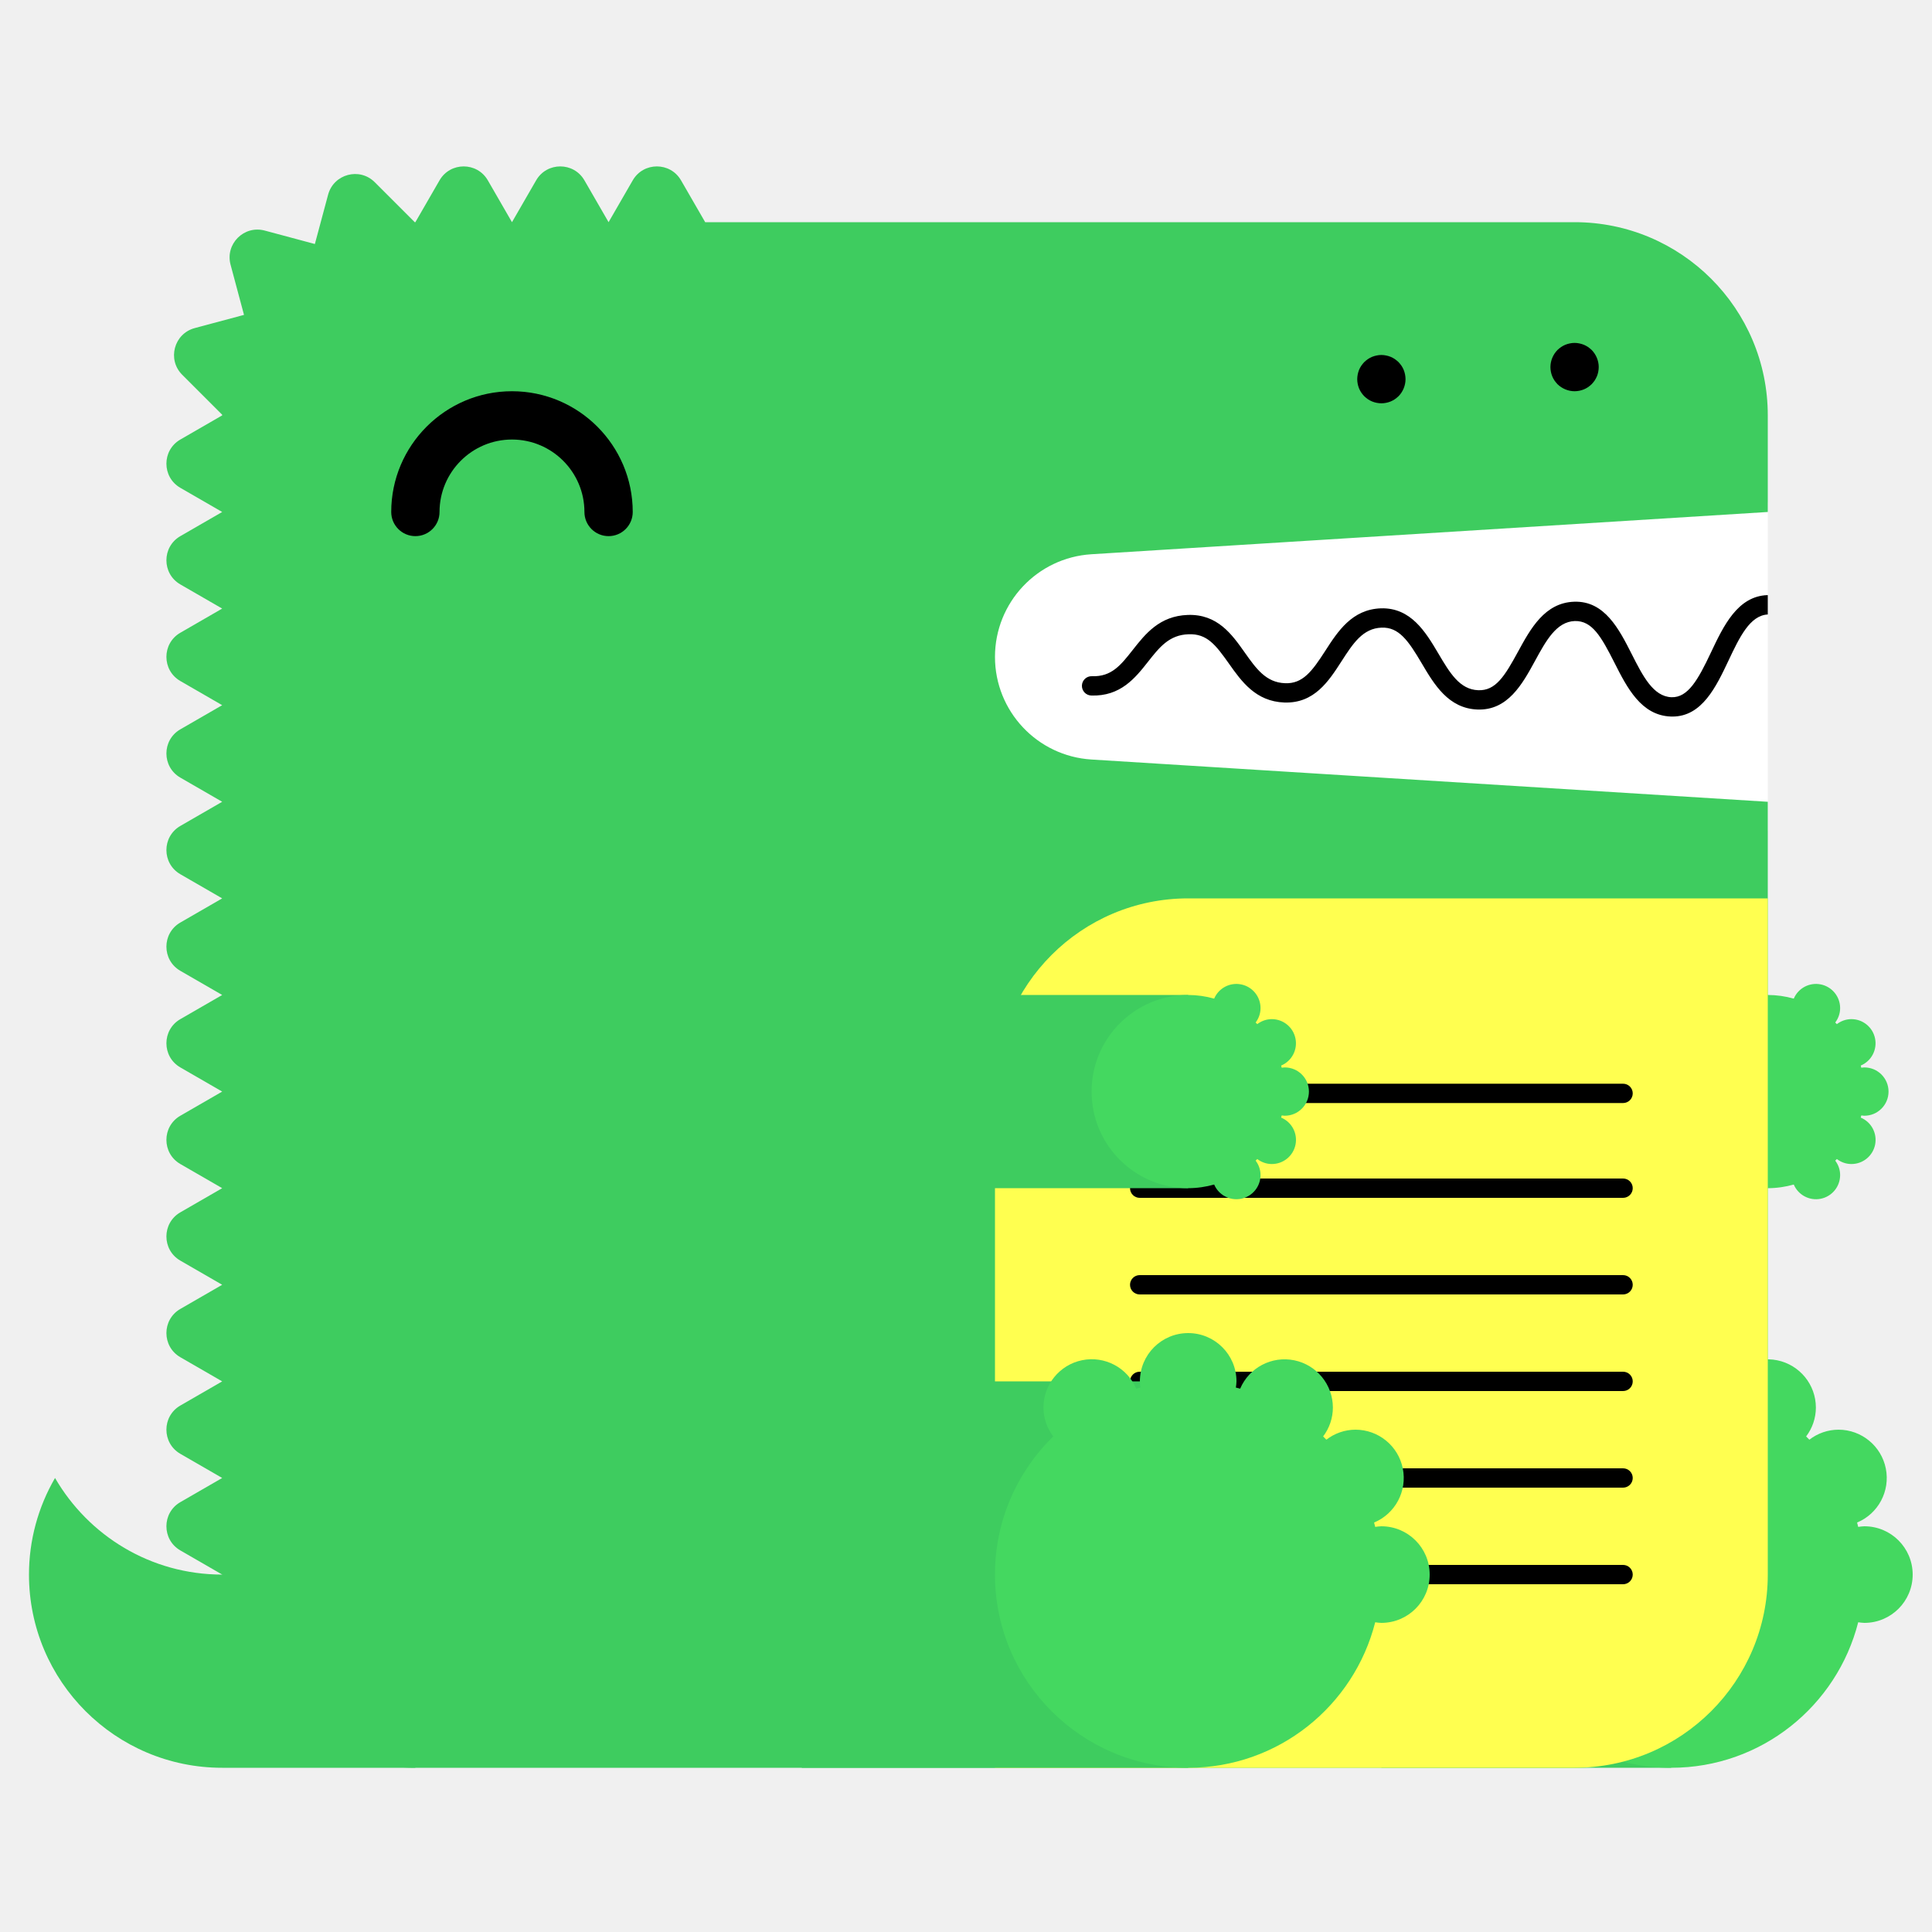
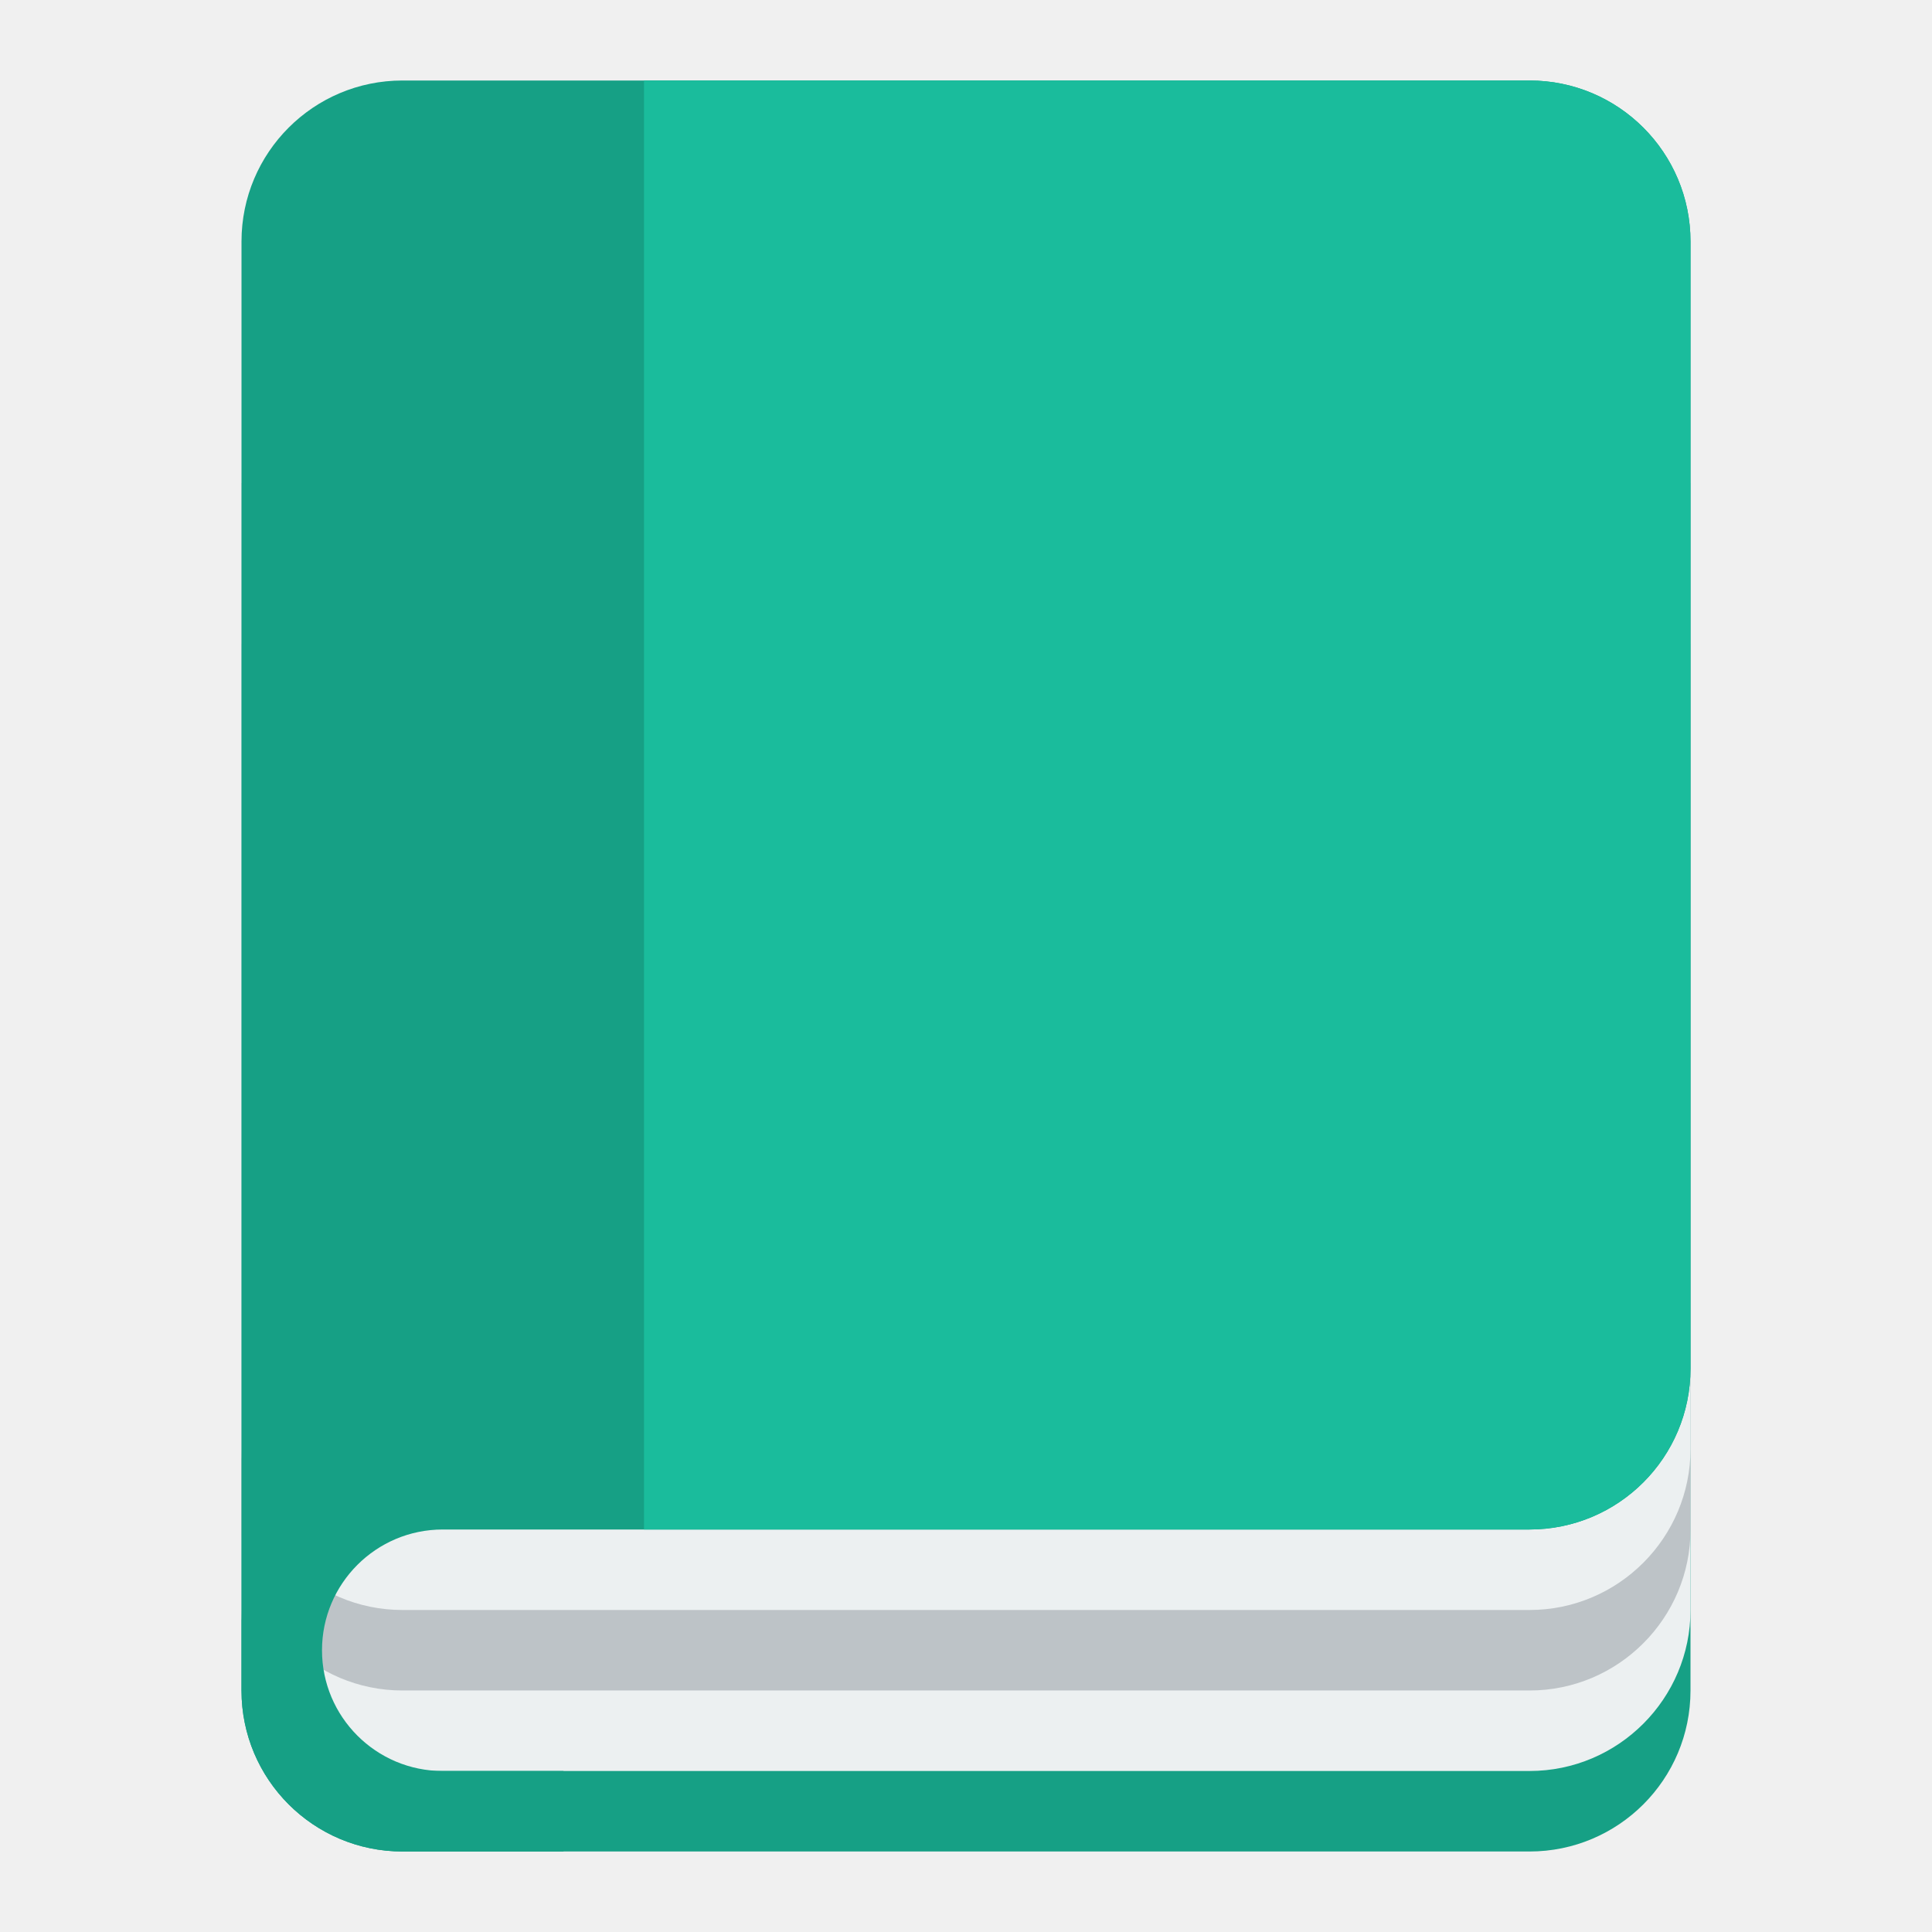
- <svg xmlns="http://www.w3.org/2000/svg" width="200" height="200" viewBox="0 0 200 200">
-   <g fill="none" fill-rule="evenodd">
-     <path fill="#FFF" d="M99 52h84v34H99z" />
-     <path d="M23 163c-7.398 0-13.843-4.027-17.303-10A19.886 19.886 0 0 0 3 163c0 11.046 8.954 20 20 20h20v-20H23z" fill="#3ECC5F" />
-     <path d="M112.98 57.376L183 53V43c0-11.046-8.954-20-20-20H73l-2.5-4.33c-1.112-1.925-3.889-1.925-5 0L63 23l-2.5-4.33c-1.111-1.925-3.889-1.925-5 0L53 23l-2.5-4.33c-1.111-1.925-3.889-1.925-5 0L43 23c-.022 0-.042.003-.065.003l-4.142-4.141c-1.57-1.571-4.252-.853-4.828 1.294l-1.369 5.104-5.192-1.392c-2.148-.575-4.111 1.389-3.535 3.536l1.39 5.193-5.102 1.367c-2.148.576-2.867 3.259-1.296 4.83l4.142 4.142c0 .021-.003.042-.003.064l-4.33 2.5c-1.925 1.111-1.925 3.889 0 5L23 53l-4.33 2.5c-1.925 1.111-1.925 3.889 0 5L23 63l-4.33 2.5c-1.925 1.111-1.925 3.889 0 5L23 73l-4.33 2.5c-1.925 1.111-1.925 3.889 0 5L23 83l-4.33 2.5c-1.925 1.111-1.925 3.889 0 5L23 93l-4.33 2.5c-1.925 1.111-1.925 3.889 0 5L23 103l-4.33 2.5c-1.925 1.111-1.925 3.889 0 5L23 113l-4.33 2.5c-1.925 1.111-1.925 3.889 0 5L23 123l-4.33 2.5c-1.925 1.111-1.925 3.889 0 5L23 133l-4.33 2.5c-1.925 1.111-1.925 3.889 0 5L23 143l-4.33 2.5c-1.925 1.111-1.925 3.889 0 5L23 153l-4.33 2.5c-1.925 1.111-1.925 3.889 0 5L23 163c0 11.046 8.954 20 20 20h120c11.046 0 20-8.954 20-20V83l-70.02-4.376A10.645 10.645 0 0 1 103 68c0-5.621 4.37-10.273 9.98-10.624" fill="#3ECC5F" />
-     <path fill="#3ECC5F" d="M143 183h30v-40h-30z" />
-     <path d="M193 158c-.219 0-.428.037-.639.064-.038-.15-.074-.301-.116-.451A5 5 0 0 0 190.32 148a4.96 4.96 0 0 0-3.016 1.036 26.531 26.531 0 0 0-.335-.336 4.955 4.955 0 0 0 1.011-2.987 5 5 0 0 0-9.599-1.959c-.148-.042-.297-.077-.445-.115.027-.211.064-.42.064-.639a5 5 0 0 0-5-5 5 5 0 0 0-5 5c0 .219.037.428.064.639-.148.038-.297.073-.445.115a4.998 4.998 0 0 0-9.599 1.959c0 1.125.384 2.151 1.011 2.987-3.717 3.632-6.031 8.693-6.031 14.3 0 11.046 8.954 20 20 20 9.339 0 17.16-6.41 19.361-15.064.211.027.42.064.639.064a5 5 0 0 0 5-5 5 5 0 0 0-5-5" fill="#44D860" />
-     <path fill="#3ECC5F" d="M153 123h30v-20h-30z" />
-     <path d="M193 115.5a2.5 2.5 0 1 0 0-5c-.109 0-.214.019-.319.032-.02-.075-.037-.15-.058-.225a2.501 2.501 0 0 0-.963-4.807c-.569 0-1.088.197-1.508.518a6.653 6.653 0 0 0-.168-.168c.314-.417.506-.931.506-1.494a2.5 2.5 0 0 0-4.8-.979A9.987 9.987 0 0 0 183 103c-5.522 0-10 4.478-10 10s4.478 10 10 10c.934 0 1.833-.138 2.69-.377a2.5 2.5 0 0 0 4.8-.979c0-.563-.192-1.077-.506-1.494.057-.055.113-.111.168-.168.42.321.939.518 1.508.518a2.5 2.5 0 0 0 .963-4.807c.021-.074.038-.15.058-.225.105.013.21.032.319.032" fill="#44D860" />
-     <path d="M63 55.5a2.5 2.5 0 0 1-2.5-2.5c0-4.136-3.364-7.5-7.5-7.5s-7.5 3.364-7.5 7.5a2.5 2.5 0 1 1-5 0c0-6.893 5.607-12.5 12.5-12.5S65.5 46.107 65.5 53a2.5 2.5 0 0 1-2.5 2.5" fill="#000" />
-     <path d="M103 183h60c11.046 0 20-8.954 20-20V93h-60c-11.046 0-20 8.954-20 20v70z" fill="#FFFF50" />
-     <path d="M168.02 124h-50.04a1 1 0 1 1 0-2h50.04a1 1 0 1 1 0 2m0 20h-50.04a1 1 0 1 1 0-2h50.04a1 1 0 1 1 0 2m0 20h-50.04a1 1 0 1 1 0-2h50.04a1 1 0 1 1 0 2m0-49.814h-50.04a1 1 0 1 1 0-2h50.04a1 1 0 1 1 0 2m0 19.814h-50.04a1 1 0 1 1 0-2h50.04a1 1 0 1 1 0 2m0 20h-50.04a1 1 0 1 1 0-2h50.04a1 1 0 1 1 0 2M183 61.611c-.012 0-.022-.006-.034-.005-3.09.105-4.552 3.196-5.842 5.923-1.346 2.85-2.387 4.703-4.093 4.647-1.889-.068-2.969-2.202-4.113-4.46-1.314-2.594-2.814-5.536-5.963-5.426-3.046.104-4.513 2.794-5.807 5.167-1.377 2.528-2.314 4.065-4.121 3.994-1.927-.07-2.951-1.805-4.136-3.813-1.321-2.236-2.848-4.75-5.936-4.664-2.994.103-4.465 2.385-5.763 4.4-1.373 2.13-2.335 3.428-4.165 3.351-1.973-.07-2.992-1.51-4.171-3.177-1.324-1.873-2.816-3.993-5.895-3.89-2.928.1-4.399 1.97-5.696 3.618-1.232 1.564-2.194 2.802-4.229 2.724a1 1 0 0 0-.072 2c3.017.101 4.545-1.8 5.872-3.487 1.177-1.496 2.193-2.787 4.193-2.855 1.926-.082 2.829 1.115 4.195 3.045 1.297 1.834 2.769 3.914 5.731 4.021 3.103.104 4.596-2.215 5.918-4.267 1.182-1.834 2.202-3.417 4.15-3.484 1.793-.067 2.769 1.35 4.145 3.681 1.297 2.197 2.766 4.686 5.787 4.796 3.125.108 4.634-2.62 5.949-5.035 1.139-2.088 2.214-4.06 4.119-4.126 1.793-.042 2.728 1.595 4.111 4.33 1.292 2.553 2.757 5.445 5.825 5.556l.169.003c3.064 0 4.518-3.075 5.805-5.794 1.139-2.41 2.217-4.68 4.067-4.773v-2z" fill="#000" />
-     <path fill="#3ECC5F" d="M83 183h40v-40H83z" />
-     <path d="M143 158c-.219 0-.428.037-.639.064-.038-.15-.074-.301-.116-.451A5 5 0 0 0 140.32 148a4.96 4.96 0 0 0-3.016 1.036 26.531 26.531 0 0 0-.335-.336 4.955 4.955 0 0 0 1.011-2.987 5 5 0 0 0-9.599-1.959c-.148-.042-.297-.077-.445-.115.027-.211.064-.42.064-.639a5 5 0 0 0-5-5 5 5 0 0 0-5 5c0 .219.037.428.064.639-.148.038-.297.073-.445.115a4.998 4.998 0 0 0-9.599 1.959c0 1.125.384 2.151 1.011 2.987-3.717 3.632-6.031 8.693-6.031 14.3 0 11.046 8.954 20 20 20 9.339 0 17.16-6.41 19.361-15.064.211.027.42.064.639.064a5 5 0 0 0 5-5 5 5 0 0 0-5-5" fill="#44D860" />
-     <path fill="#3ECC5F" d="M83 123h40v-20H83z" />
-     <path d="M133 115.5a2.5 2.5 0 1 0 0-5c-.109 0-.214.019-.319.032-.02-.075-.037-.15-.058-.225a2.501 2.501 0 0 0-.963-4.807c-.569 0-1.088.197-1.508.518a6.653 6.653 0 0 0-.168-.168c.314-.417.506-.931.506-1.494a2.5 2.5 0 0 0-4.8-.979A9.987 9.987 0 0 0 123 103c-5.522 0-10 4.478-10 10s4.478 10 10 10c.934 0 1.833-.138 2.69-.377a2.5 2.5 0 0 0 4.8-.979c0-.563-.192-1.077-.506-1.494.057-.055.113-.111.168-.168.42.321.939.518 1.508.518a2.5 2.5 0 0 0 .963-4.807c.021-.074.038-.15.058-.225.105.013.21.032.319.032" fill="#44D860" />
-     <path d="M143 41.75c-.16 0-.33-.02-.49-.05a2.52 2.52 0 0 1-.47-.14c-.15-.06-.29-.14-.431-.23-.13-.09-.259-.2-.38-.31-.109-.12-.219-.24-.309-.38s-.17-.28-.231-.43a2.619 2.619 0 0 1-.189-.96c0-.16.02-.33.05-.49.03-.16.08-.31.139-.47.061-.15.141-.29.231-.43.09-.13.2-.26.309-.38.121-.11.25-.22.38-.31.141-.09.281-.17.431-.23.149-.06.31-.11.47-.14.32-.07.65-.07.98 0 .159.03.32.08.47.14.149.06.29.14.43.23.13.09.259.2.38.31.11.12.22.25.31.38.09.14.17.28.23.43.06.16.11.31.14.47.029.16.05.33.05.49 0 .66-.271 1.31-.73 1.77-.121.11-.25.22-.38.31-.14.09-.281.17-.43.23a2.565 2.565 0 0 1-.96.19m20-1.25c-.66 0-1.3-.27-1.771-.73a3.802 3.802 0 0 1-.309-.38c-.09-.14-.17-.28-.231-.43a2.619 2.619 0 0 1-.189-.96c0-.66.27-1.3.729-1.77.121-.11.25-.22.38-.31.141-.09.281-.17.431-.23.149-.06.31-.11.47-.14.32-.07.66-.07.98 0 .159.03.32.08.47.14.149.06.29.14.43.23.13.09.259.2.38.31.459.47.73 1.11.73 1.77 0 .16-.021.33-.05.49-.03.16-.08.32-.14.47-.07.15-.14.29-.23.43-.09.13-.2.26-.31.38-.121.11-.25.22-.38.31-.14.09-.281.17-.43.23a2.565 2.565 0 0 1-.96.19" fill="#000" />
+ <svg xmlns="http://www.w3.org/2000/svg" height="24" width="24" version="1.1">
+   <g transform="translate(0 -1028.4)">
+     <path d="m3 8v2 1 3 1 5 1c0 1.105 0.895 2 2 2h14c1.105 0 2-0.895 2-2v-1-5-4-3h-18z" transform="translate(0 1028.4)" fill="#16a085" />
+     <path d="m3 1035.4v2 1 3 1 5 1c0 1.1 0.895 2 2 2h14c1.105 0 2-0.9 2-2v-1-5-4-3h-18z" fill="#ecf0f1" />
+     <path d="m3 1034.4v2 1 3 1 5 1c0 1.1 0.895 2 2 2h14c1.105 0 2-0.9 2-2v-1-5-4-3h-18z" fill="#bdc3c7" />
+     <path d="m3 1033.4v2 1 3 1 5 1c0 1.1 0.895 2 2 2h14c1.105 0 2-0.9 2-2v-1-5-4-3h-18z" fill="#ecf0f1" />
+     <path d="m5 1c-1.105 0-2 0.895-2 2v1 4 2 1 3 1 5 1c0 1.105 0.895 2 2 2h2v-1h-1.5c-0.828 0-1.5-0.672-1.5-1.5s0.672-1.5 1.5-1.5h12.5 1c1.105 0 2-0.895 2-2v-1-5-4-3-1c0-1.105-0.895-2-2-2h-4-10z" transform="translate(0 1028.4)" fill="#16a085" />
+     <path d="m8 1v18h1 9 1c1.105 0 2-0.895 2-2v-1-5-4-3-1c0-1.105-0.895-2-2-2h-4-6-1z" transform="translate(0 1028.4)" fill="#1abc9c" />
  </g>
</svg>
